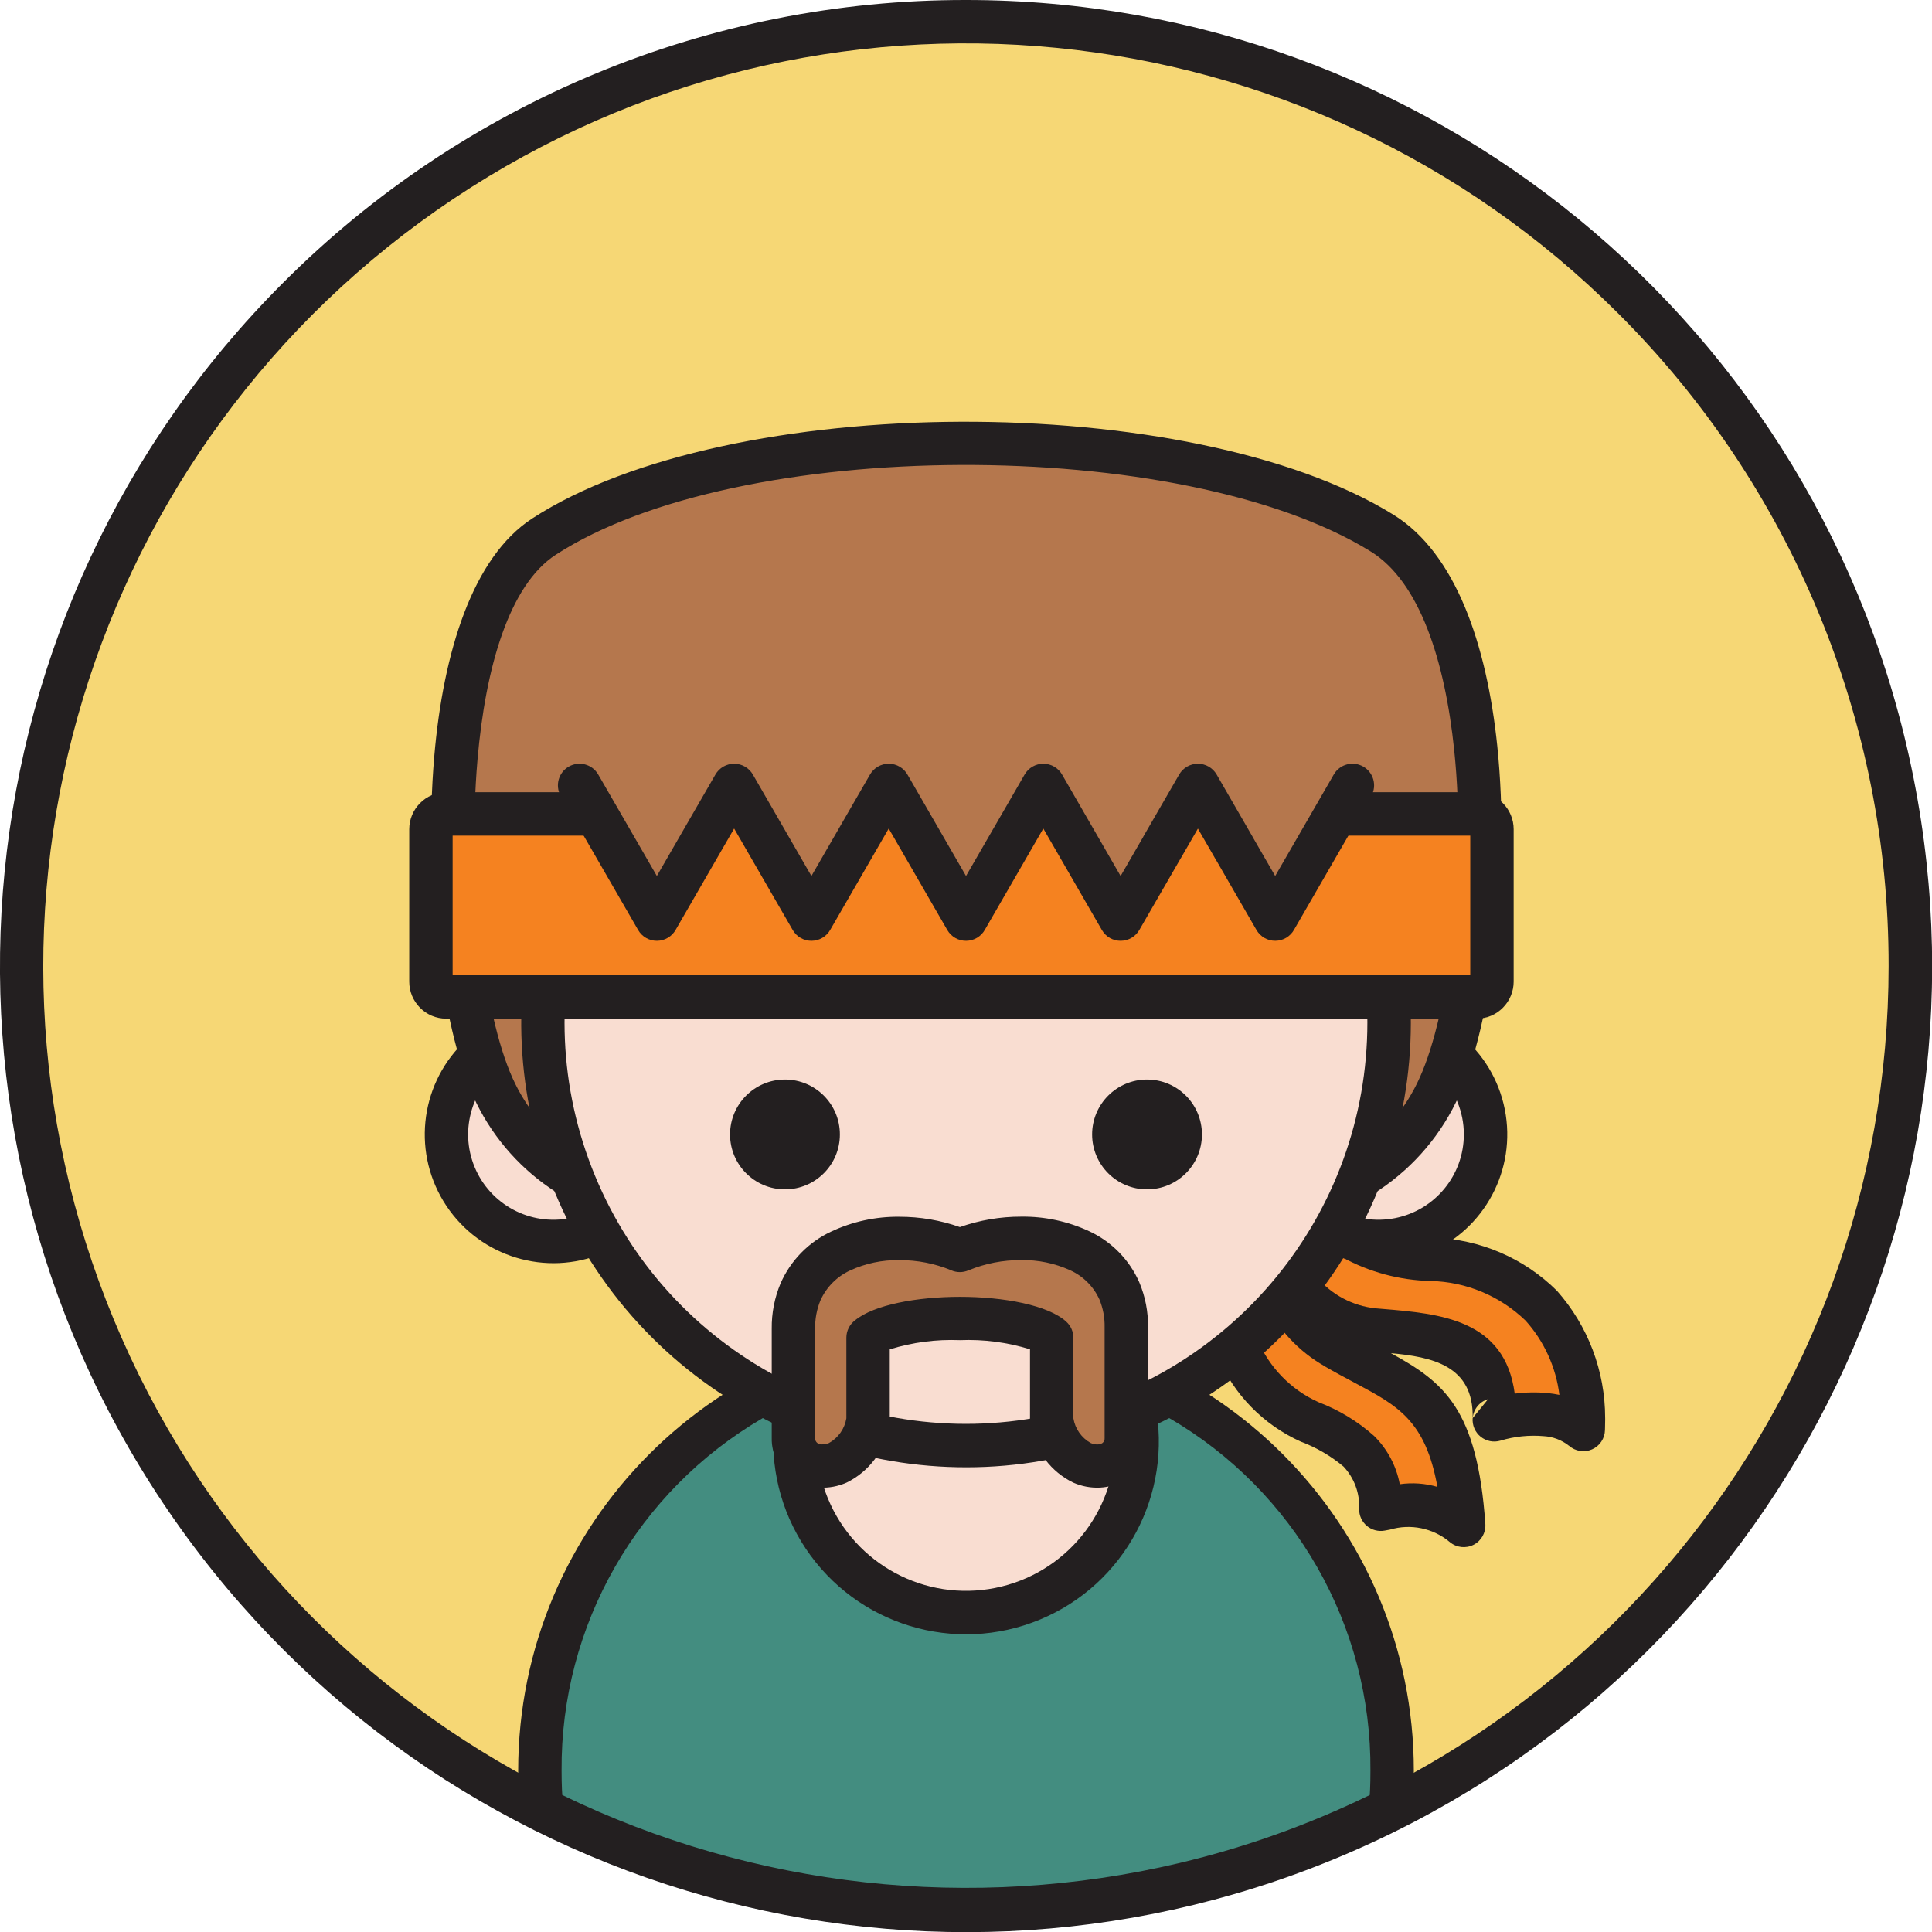
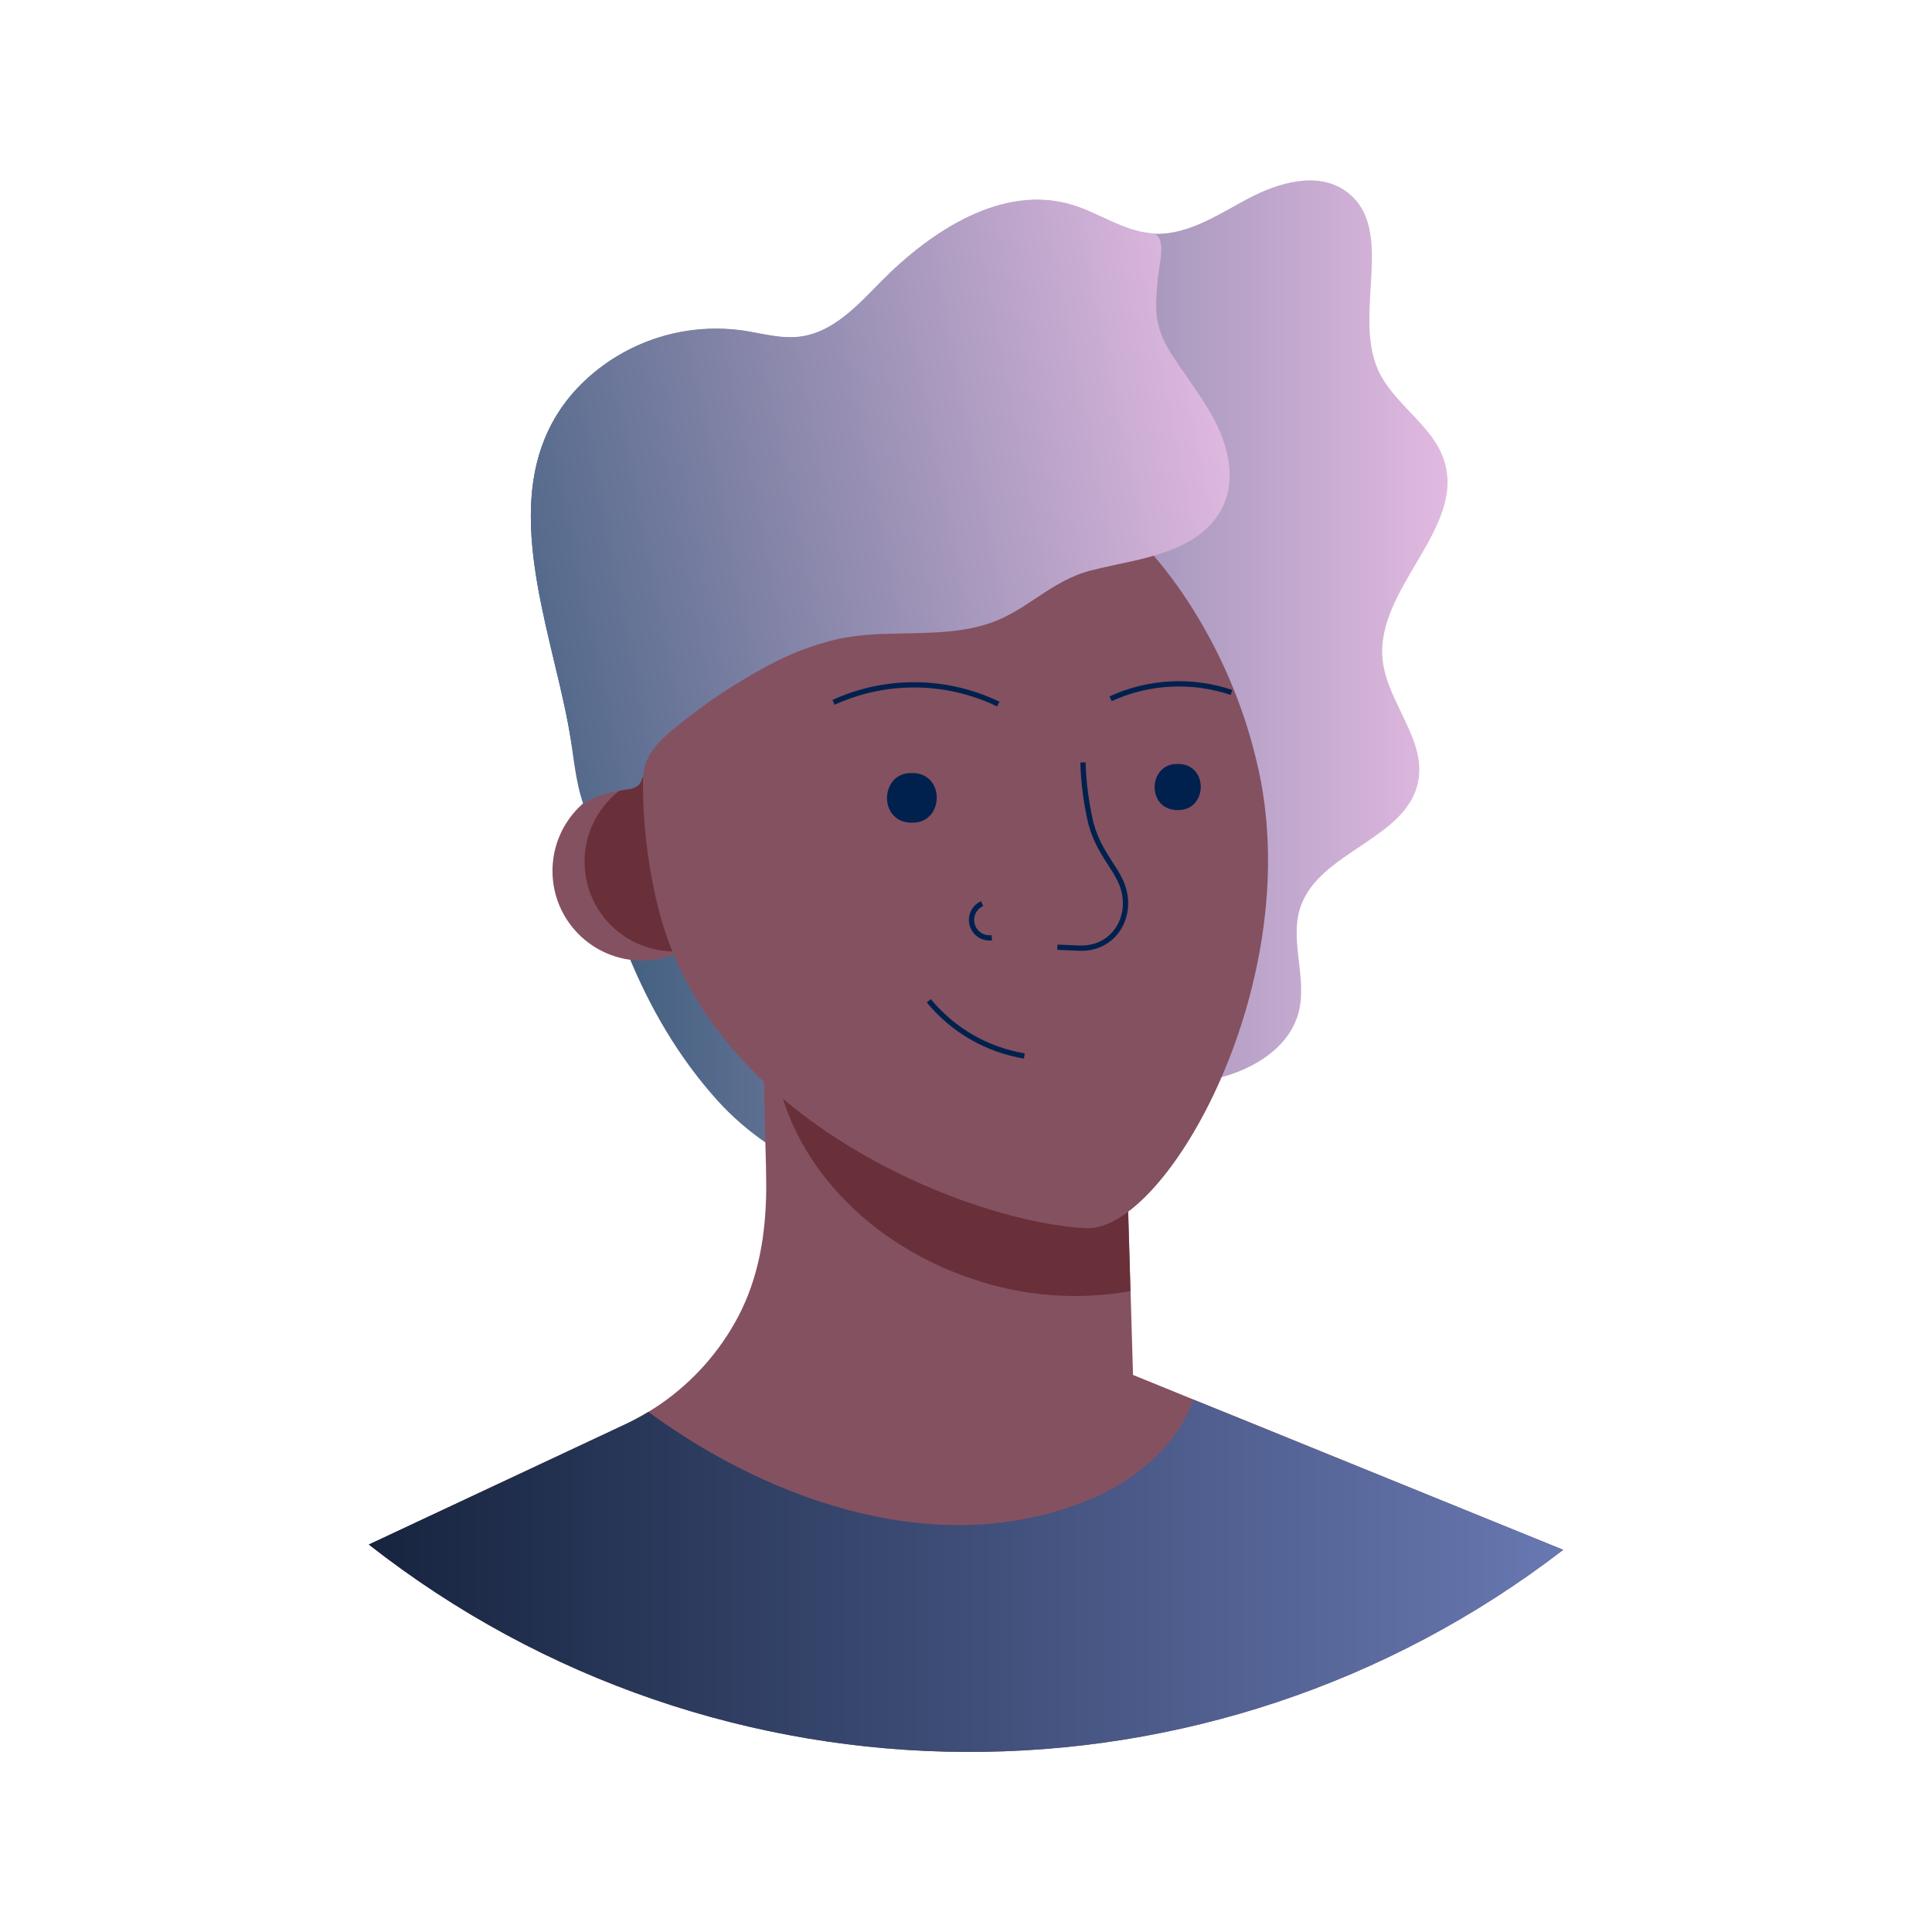
- <svg xmlns="http://www.w3.org/2000/svg" width="800px" height="800px" viewBox="0 0 89.048 89.048">
+ <svg xmlns="http://www.w3.org/2000/svg" width="800px" height="800px" viewBox="0 0 366.34 366.34" id="Layer_1" data-name="Layer 1">
  <defs>
-     <style>.a{fill:#f6d775;}.b{fill:#231f20;}.b,.c,.d,.f,.g{fill-rule:evenodd;}.c{fill:#f58220;}.d{fill:#438d80;}.e,.f{fill:#f9ddd1;}.g{fill:#b5774d;}</style>
+     <style>.cls-1{fill:url(#linear-gradient);}.cls-2{fill:#845161;}.cls-3{fill:#69303a;}.cls-4{fill:url(#linear-gradient-2);}.cls-5{fill:#00214e;}.cls-6{fill:none;stroke:#00214e;stroke-miterlimit:10;}.cls-7{fill:url(#linear-gradient-3);}</style>
+     <linearGradient id="linear-gradient" x1="100.63" y1="129.59" x2="274.46" y2="129.59" gradientUnits="userSpaceOnUse">
+       <stop offset="0" stop-color="#315676" />
+       <stop offset="1" stop-color="#e1b9e0" />
+     </linearGradient>
+     <linearGradient id="linear-gradient-2" x1="69.93" y1="298.77" x2="296.41" y2="298.77" gradientUnits="userSpaceOnUse">
+       <stop offset="0" stop-color="#16243f" />
+       <stop offset="1" stop-color="#6878b1" />
+     </linearGradient>
+     <linearGradient id="linear-gradient-3" x1="66.81" y1="112.45" x2="237.28" y2="78.04" gradientUnits="userSpaceOnUse">
+       <stop offset="0" stop-color="#315676" />
+       <stop offset="0.98" stop-color="#e1b9e0" />
+     </linearGradient>
  </defs>
-   <circle class="a" cx="44.524" cy="44.524" r="43.524" />
-   <path class="b" d="M44.524,0a44.525,44.525,0,1,1-31.483,13.041A44.386,44.386,0,0,1,44.524,0ZM74.593,14.455A42.525,42.525,0,1,0,87.048,44.524,42.392,42.392,0,0,0,74.593,14.455Z" />
-   <path class="c" d="M56.887,57.299,60.76,53.773c0,3.384,2.607,4.075,5.254,4.273,4.082.306,6.749,2.689,6.972,7.349.003.062-.008.401-.008.497-1.056-.952-2.94-.794-4.106-.447.128-3.845-3.031-3.926-5.56-4.147a5.429,5.429,0,0,1-4.737-5.488c-.155,2.748.712,4.973,2.996,6.309,3.366,1.968,5.469,2.08,5.894,8.194a3.965,3.965,0,0,0-3.824-.745c-.049-2.537-1.557-3.257-3.275-4.028A6.625,6.625,0,0,1,56.887,57.299Z" />
-   <path class="b" d="M56.215,56.561l3.874-3.526a.998.998,0,0,1,1.67.738H61.76A2.682,2.682,0,0,0,62.926,56.26a7.13,7.13,0,0,0,3.163.79,8.429,8.429,0,0,1,5.672,2.443,8.836,8.836,0,0,1,2.222,5.854l.001.064c0,.074-.003.186-.005.292l0,.006-.004.197a.996.996,0,0,1-1.663.725l-.002.002a2.049,2.049,0,0,0-1.156-.438,5.327,5.327,0,0,0-1.997.206.999.999,0,0,1-1.28-1.042c.052-2.439-1.9-2.815-3.77-2.99,2.458,1.344,3.985,2.573,4.354,7.876a.998.998,0,0,1-1.638.831,2.973,2.973,0,0,0-2.764-.573l-.238.044a.996.996,0,0,1-1.176-.992,2.672,2.672,0,0,0-.718-1.958A6.756,6.756,0,0,0,59.96,66.449a7.494,7.494,0,0,1-3.838-3.935,7.767,7.767,0,0,1-.181-5.535.996.996,0,0,1,.274-.418Zm3.858-.812-.493.449a4.576,4.576,0,0,0,1.111,2.66,4.078,4.078,0,0,0,2.708,1.444v0l.345.029c2.611.219,5.617.472,6.071,3.903a6.79,6.79,0,0,1,1.551-.022c.171.018.341.045.508.08a6.285,6.285,0,0,0-1.558-3.422A6.505,6.505,0,0,0,65.94,59.042a8.888,8.888,0,0,1-4.077-1.094,4.233,4.233,0,0,1-1.791-2.199Zm7.805,9.611.71-.872a.999.999,0,0,0-.71.872Zm-9.576-5.344a7.48,7.48,0,0,1-.605-1.939,5.753,5.753,0,0,0,.262,3.664,5.498,5.498,0,0,0,2.814,2.888,8.248,8.248,0,0,1,2.56,1.555,4.215,4.215,0,0,1,1.184,2.225,4.128,4.128,0,0,1,1.735.123c-.545-3.054-1.842-3.746-3.754-4.766-.484-.258-.999-.533-1.43-.785l.002-.003-.002-.001A6.734,6.734,0,0,1,58.301,60.016Z" />
-   <path class="d" d="M64.085,83.377a43.573,43.573,0,0,1-39.122,0c-.052-.581-.08-1.168-.08-1.762a19.641,19.641,0,0,1,39.281,0C64.165,82.209,64.137,82.796,64.085,83.377Z" />
-   <path class="b" d="M64.534,84.268a44.467,44.467,0,0,1-40.021,0,.998.998,0,0,1-.548-.866c-.026-.299-.046-.585-.058-.857-.016-.35-.024-.662-.024-.929a20.641,20.641,0,0,1,41.282,0c0,.267-.009.579-.024.929-.013.29-.035.598-.063.919a.995.995,0,0,1-.544.803l.001.002ZM54.36,85.87a42.218,42.218,0,0,0,8.774-3.135l.015-.277c.011-.236.016-.516.016-.843a18.641,18.641,0,1,0-37.281,0c0,.327.006.607.016.843l.015.277A42.684,42.684,0,0,0,54.36,85.87Z" />
-   <circle class="e" cx="44.524" cy="66.439" r="7.885" />
-   <path class="b" d="M44.524,57.554a8.886,8.886,0,1,1-6.282,2.603,8.856,8.856,0,0,1,6.282-2.603Zm4.868,4.016a6.885,6.885,0,1,0,2.016,4.868A6.863,6.863,0,0,0,49.392,61.571Z" />
-   <path class="f" d="M63.539,47.357a4.931,4.931,0,1,1-4.931,4.931A4.931,4.931,0,0,1,63.539,47.357Z" />
-   <path class="b" d="M63.539,46.357a5.932,5.932,0,1,1-4.194,1.737,5.913,5.913,0,0,1,4.194-1.737Zm2.78,3.151a3.932,3.932,0,1,0,1.151,2.78A3.92,3.92,0,0,0,66.319,49.508Z" />
-   <path class="f" d="M25.51,47.357a4.931,4.931,0,1,1-4.931,4.931A4.931,4.931,0,0,1,25.51,47.357Z" />
-   <path class="b" d="M25.51,46.357a5.932,5.932,0,1,1-4.194,1.737A5.913,5.913,0,0,1,25.51,46.357Zm2.78,3.151a3.932,3.932,0,1,0,1.151,2.78A3.92,3.92,0,0,0,28.29,49.508Z" />
-   <path class="g" d="M66.354,50.061a8.92,8.92,0,0,1-8.139,5.396H30.833a8.893,8.893,0,0,1-7.976-5.053c-2.57-5.162-3.408-22.015,2.214-25.67,8.747-5.685,29.651-5.73,38.64-.16C69.661,28.262,68.79,44.644,66.354,50.061Z" />
-   <path class="b" d="M67.264,50.467a10.31,10.31,0,0,1-3.682,4.375,9.653,9.653,0,0,1-5.367,1.615H30.833a9.653,9.653,0,0,1-5.198-1.503l.001-.002A10.262,10.262,0,0,1,21.962,50.85c-1.52-3.053-2.468-9.938-1.946-15.994.414-4.807,1.769-9.175,4.511-10.957,4.528-2.943,12.126-4.429,19.727-4.46,7.624-.031,15.316,1.399,19.979,4.289,2.86,1.772,4.293,5.978,4.777,10.647.622,5.995-.3,12.876-1.747,16.093ZM62.48,53.178a8.302,8.302,0,0,0,2.963-3.523c1.333-2.964,2.172-9.403,1.583-15.078-.427-4.115-1.589-7.76-3.84-9.154-4.342-2.69-11.636-4.022-18.924-3.992-7.256.03-14.447,1.409-18.649,4.14-2.145,1.394-3.238,5.192-3.605,9.449-.494,5.732.357,12.156,1.743,14.94a8.25,8.25,0,0,0,2.95,3.307h.004a7.665,7.665,0,0,0,4.128,1.191H58.215A7.67,7.67,0,0,0,62.48,53.178Z" />
-   <circle class="e" cx="44.524" cy="47.126" r="19.5" />
-   <path class="b" d="M44.524,26.626A20.501,20.501,0,1,1,30.029,32.63a20.436,20.436,0,0,1,14.495-6.005Zm13.082,7.418A18.501,18.501,0,1,0,63.024,47.126,18.442,18.442,0,0,0,57.606,34.044Z" />
-   <path class="b" d="M36.18,49.757a2.531,2.531,0,1,1-2.531,2.531A2.531,2.531,0,0,1,36.18,49.757Z" />
-   <path class="b" d="M52.868,49.757a2.531,2.531,0,1,1-2.531,2.531A2.531,2.531,0,0,1,52.868,49.757Z" />
-   <path class="g" d="M44.242,57.632c-2.861-1.233-7.672-.541-7.672,3.61v5.035c0,1.715,2.809,1.991,3.44-.799V61.656c1.274-1.177,7.186-1.181,8.464,0v3.823c.631,2.79,3.44,2.513,3.44.799v-5.11C51.914,57.032,47.063,56.417,44.242,57.632Z" />
-   <path class="b" d="M43.847,58.55a6.167,6.167,0,0,0-2.395-.468,5.191,5.191,0,0,0-2.271.476,2.767,2.767,0,0,0-1.366,1.378A3.274,3.274,0,0,0,37.57,61.242v5.035a.267.267,0,0,0,.105.236.423.423,0,0,0,.205.061l.004,0v0a.732.732,0,0,0,.33-.066,1.602,1.602,0,0,0,.796-1.137V61.656a.999.999,0,0,1,.396-.797c.871-.724,2.883-1.087,4.839-1.087,2.008,0,4.075.383,4.905,1.15a.995.995,0,0,1,.322.735h.002v3.716a1.602,1.602,0,0,0,.796,1.137.733.733,0,0,0,.33.066.43.43,0,0,0,.208-.061.267.267,0,0,0,.105-.236v-5.11a3.191,3.191,0,0,0-.238-1.272,2.703,2.703,0,0,0-1.35-1.349,5.216,5.216,0,0,0-2.26-.468,6.273,6.273,0,0,0-2.429.472.997.997,0,0,1-.789,0Zm-2.395-2.468a8.336,8.336,0,0,1,2.79.476,8.464,8.464,0,0,1,2.824-.481,7.215,7.215,0,0,1,3.135.671,4.661,4.661,0,0,1,2.311,2.357,5.16,5.16,0,0,1,.402,2.061v5.11a2.207,2.207,0,0,1-1.027,1.916,2.426,2.426,0,0,1-1.177.373,2.721,2.721,0,0,1-1.244-.23,3.56,3.56,0,0,1-1.944-2.553,1.004,1.004,0,0,1-.048-.305v-3.285a9.58,9.58,0,0,0-3.229-.422,9.616,9.616,0,0,0-3.235.423v3.285h-.003a1.002,1.002,0,0,1-.024.219,3.588,3.588,0,0,1-1.965,2.639,2.721,2.721,0,0,1-1.244.23v0a2.427,2.427,0,0,1-1.177-.373,2.207,2.207,0,0,1-1.027-1.916V61.242a5.242,5.242,0,0,1,.409-2.094,4.726,4.726,0,0,1,2.32-2.378A7.183,7.183,0,0,1,41.453,56.082Z" />
-   <path class="c" d="M20.555,37.515h9.393l3.458-1.858,10.799-.111,11.447.558,3.132,1.411h9.29a.7.7,0,0,1,.693.704v7.029a.7.7,0,0,1-.693.704H20.555a.7.7,0,0,1-.693-.704V38.219A.7.7,0,0,1,20.555,37.515Z" />
-   <path class="b" d="M20.555,36.515H29.7l3.233-1.737a.994.994,0,0,1,.527-.118L44.196,34.55l.055.001V34.55l11.447.558a.995.995,0,0,1,.363.087l0-.001,2.933,1.321h9.079a1.683,1.683,0,0,1,1.2.507,1.705,1.705,0,0,1,.493,1.196v7.029a1.707,1.707,0,0,1-.493,1.197,1.682,1.682,0,0,1-1.2.507H20.555a1.682,1.682,0,0,1-1.2-.507,1.707,1.707,0,0,1-.493-1.197V38.219a1.706,1.706,0,0,1,.493-1.196,1.683,1.683,0,0,1,1.2-.507Zm9.393,2H20.862v6.437H67.766V38.515H58.783v-.001a.996.996,0,0,1-.41-.088l-2.962-1.334-11.244-.548-10.502.108-3.191,1.714A.995.995,0,0,1,29.948,38.515Z" />
-   <path class="g" d="M30.274,42.368l1.908-3.305,1.655-2.866,1.655,2.866,1.908,3.305,1.908-3.305,1.655-2.866,1.655,2.866,1.908,3.305,1.908-3.305,1.655-2.866,1.655,2.866,1.908,3.305,1.908-3.305,1.654-2.865,1.654,2.865,1.908,3.305,1.908-3.305,1.664-2.883c.818-4.406,1.207-2.347,1.207-4.016V31.148c0-2.209.33-3.718-1.856-4.016l-17.168-2.344-17.178,2.344c-2.187.298-1.856,1.81-1.856,4.016v1.016c0,1.564.14.548,1.207,4.016l1.664,2.883Z" />
-   <path class="b" d="M25.838,36.677a.996.996,0,0,1,1.727-.992L29.23,38.567l1.045,1.809,1.044-1.809,1.655-2.866a.996.996,0,0,1,1.735.014l1.646,2.852,1.044,1.809,1.045-1.809,1.655-2.866a.996.996,0,0,1,1.735.014L43.48,38.567l1.045,1.809,1.045-1.809,1.655-2.866a.996.996,0,0,1,1.735.014l1.646,2.852L51.65,40.377l1.045-1.809.002-.003-.002-.001,1.654-2.865a.998.998,0,0,1,1.727,0L57.73,38.563l.031.057,1.014,1.756,1.045-1.809,1.664-2.883a.996.996,0,0,1,1.727.992l-1.664,2.882-1.9,3.291a.996.996,0,0,1-1.735.014l-1.877-3.251-.031-.05-.791-1.37-.791,1.37-.002-.001L52.521,42.85a.996.996,0,0,1-1.735.014l-1.908-3.305-.791-1.37-.791,1.37-1.9,3.291a.996.996,0,0,1-1.735.014l-1.908-3.305-.791-1.37-.791,1.37-1.9,3.291a.996.996,0,0,1-1.735.014l-1.908-3.305-.791-1.37-.791,1.37-1.9,3.291a.996.996,0,0,1-1.735.014l-1.908-3.305Z" />
+   <path class="cls-1" d="M262.16,125c.79,8.12,8.29,15.14,6.76,23.14-2.11,11-18.81,13.28-22.34,23.89-2.11,6.31,1.32,13.36-.31,19.81-1.86,7.35-9.69,11.59-17.14,13-11,2-21,1.06-30.94,7-5.28,3.17-9.32,8.14-15,10.61-16.55,7.16-35.93-1.29-47.23-13.86-14.71-16.38-21.47-37.27-25.83-58.44q-1.17-5.7-2.15-11.41c-.09-.53-.19-1.06-.29-1.59-1.8-9.47-5-19.9-6.37-30.1q-.21-1.56-.36-3.12c-1.06-11.07.42-21.72,8.6-30.39a36.33,36.33,0,0,1,31.25-10.83c3.65.54,7.3,1.65,10.95,1.16,6.18-.81,10.79-5.84,15.15-10.28,9.66-9.82,23.21-18.69,36.39-14.7,5.11,1.55,9.69,4.95,15,5.39l.91.05c6.19.12,11.83-3.67,17.37-6.63,5.8-3.1,13.29-5.28,18.63-1.44,9.65,6.93,1.27,22.95,6.07,33.82,2.9,6.57,10.4,10.45,12.57,17.29C277.91,100.18,260.86,111.53,262.16,125Z" />
+   <path class="cls-2" d="M296.41,293.87a184.56,184.56,0,0,1-226.48-1l48.66-22.81a47.68,47.68,0,0,0,4.35-2.34l1.12-.7c.4-.25.79-.51,1.18-.78a46.54,46.54,0,0,0,14.67-16.47c4-7.55,5.32-15.89,5.38-24.39,0-5.72-.31-11.44-.37-17.17q-.06-4.75-.1-9.51l2,1,5.2,2.69,30.29,5.15,31.12,5.3.94,32,.47,15.87,11.47,4.67,9,3.64Z" />
+   <path class="cls-3" d="M214.35,244.82a60.08,60.08,0,0,1-30.07-2.35c-21.58-7.25-36.11-24.74-37.48-42.76l5.2,2.69,30.29,5.15,31.12,5.3Z" />
+   <path class="cls-4" d="M296.41,293.87a184.56,184.56,0,0,1-226.48-1l48.66-22.81a47.68,47.68,0,0,0,4.35-2.34c23.68,17.41,56.64,28.75,85.06,16,8.06-3.62,15.33-10.05,18.29-18.31l9,3.64Z" />
+   <circle class="cls-2" cx="121.76" cy="165.14" r="17" />
+   <circle class="cls-3" cx="127.84" cy="163.4" r="17" />
+   <path class="cls-2" d="M206,232.88c-21-.89-71.22-19.8-81.24-60.94a97.83,97.83,0,0,1-2.8-26.21c0-1.73.15-3.45.29-5.14,2.48-28.26,18-51.33,41.13-57a40.14,40.14,0,0,1,4-.78,47.88,47.88,0,0,1,23.94,2.69,66.82,66.82,0,0,1,25.6,17.76A84.8,84.8,0,0,1,225,113.65a96.41,96.41,0,0,1,13.26,30.64C248.3,185.42,221.3,233.52,206,232.88Z" />
+   <path class="cls-5" d="M173.24,146.58c6.1.3,5.71,9.62-.39,9.41h-.28c-6.09-.3-5.7-9.62.4-9.41h.27Z" />
+   <path class="cls-5" d="M223.62,144.86c5.66.28,5.29,8.93-.37,8.74H223c-5.66-.29-5.29-8.93.37-8.74h.25Z" />
+   <path class="cls-6" d="M205.35,144.57a57.66,57.66,0,0,0,1.51,11.56c.9,3.35,2.29,5.46,4.17,8.4a18.17,18.17,0,0,1,1.67,3.06c2.39,6-1.4,12.48-8.07,12.19l-4.13-.17" />
+   <path class="cls-6" d="M176.11,189.76a29.76,29.76,0,0,0,18.12,10.47" />
+   <path class="cls-6" d="M186.22,171.34a3.4,3.4,0,0,0,1.84,6.47" />
+   <path class="cls-6" d="M210.59,132.49a31.17,31.17,0,0,1,22.92-1.19" />
+   <path class="cls-6" d="M158.05,133.18a36.73,36.73,0,0,1,31.24.33" />
+   <path class="cls-7" d="M232.9,92.92c-.9,4.6-4.09,8.5-10,11-5.11,2.18-10.7,2.88-16.08,4.26-7.71,2-12.25,7.8-19.45,10.09-6.16,2-12.74,1.69-19.23,1.92a54,54,0,0,0-8.91.9,52.34,52.34,0,0,0-13.37,5,106.49,106.49,0,0,0-17.29,11.45c-2.6,2.1-5.71,4.72-6.41,8.16-.24,1.18-.31,2.56-1.25,3.32a4.09,4.09,0,0,1-2,.68c-2.91.45-5.92,1-8.29,2.81-1.51-4.27-1.88-9.37-2.64-13.83-.09-.53-.19-1.06-.29-1.59-1.8-9.47-5-19.9-6.37-30.1q-.21-1.56-.36-3.12c-1.06-11.07.42-21.72,8.6-30.39a36.33,36.33,0,0,1,31.25-10.83c3.65.54,7.3,1.65,10.95,1.16l.51-.08c5.93-1,10.4-5.88,14.64-10.2,9.66-9.82,23.21-18.69,36.39-14.7,5.11,1.55,9.69,4.95,15,5.39,3.14.26,1.48,6.05,1.27,8.34-.53,5.81-.88,9.09,2.42,14.35,2.6,4.12,5.67,7.94,8,12.2C232.64,84,233.72,88.74,232.9,92.92Z" />
</svg>
